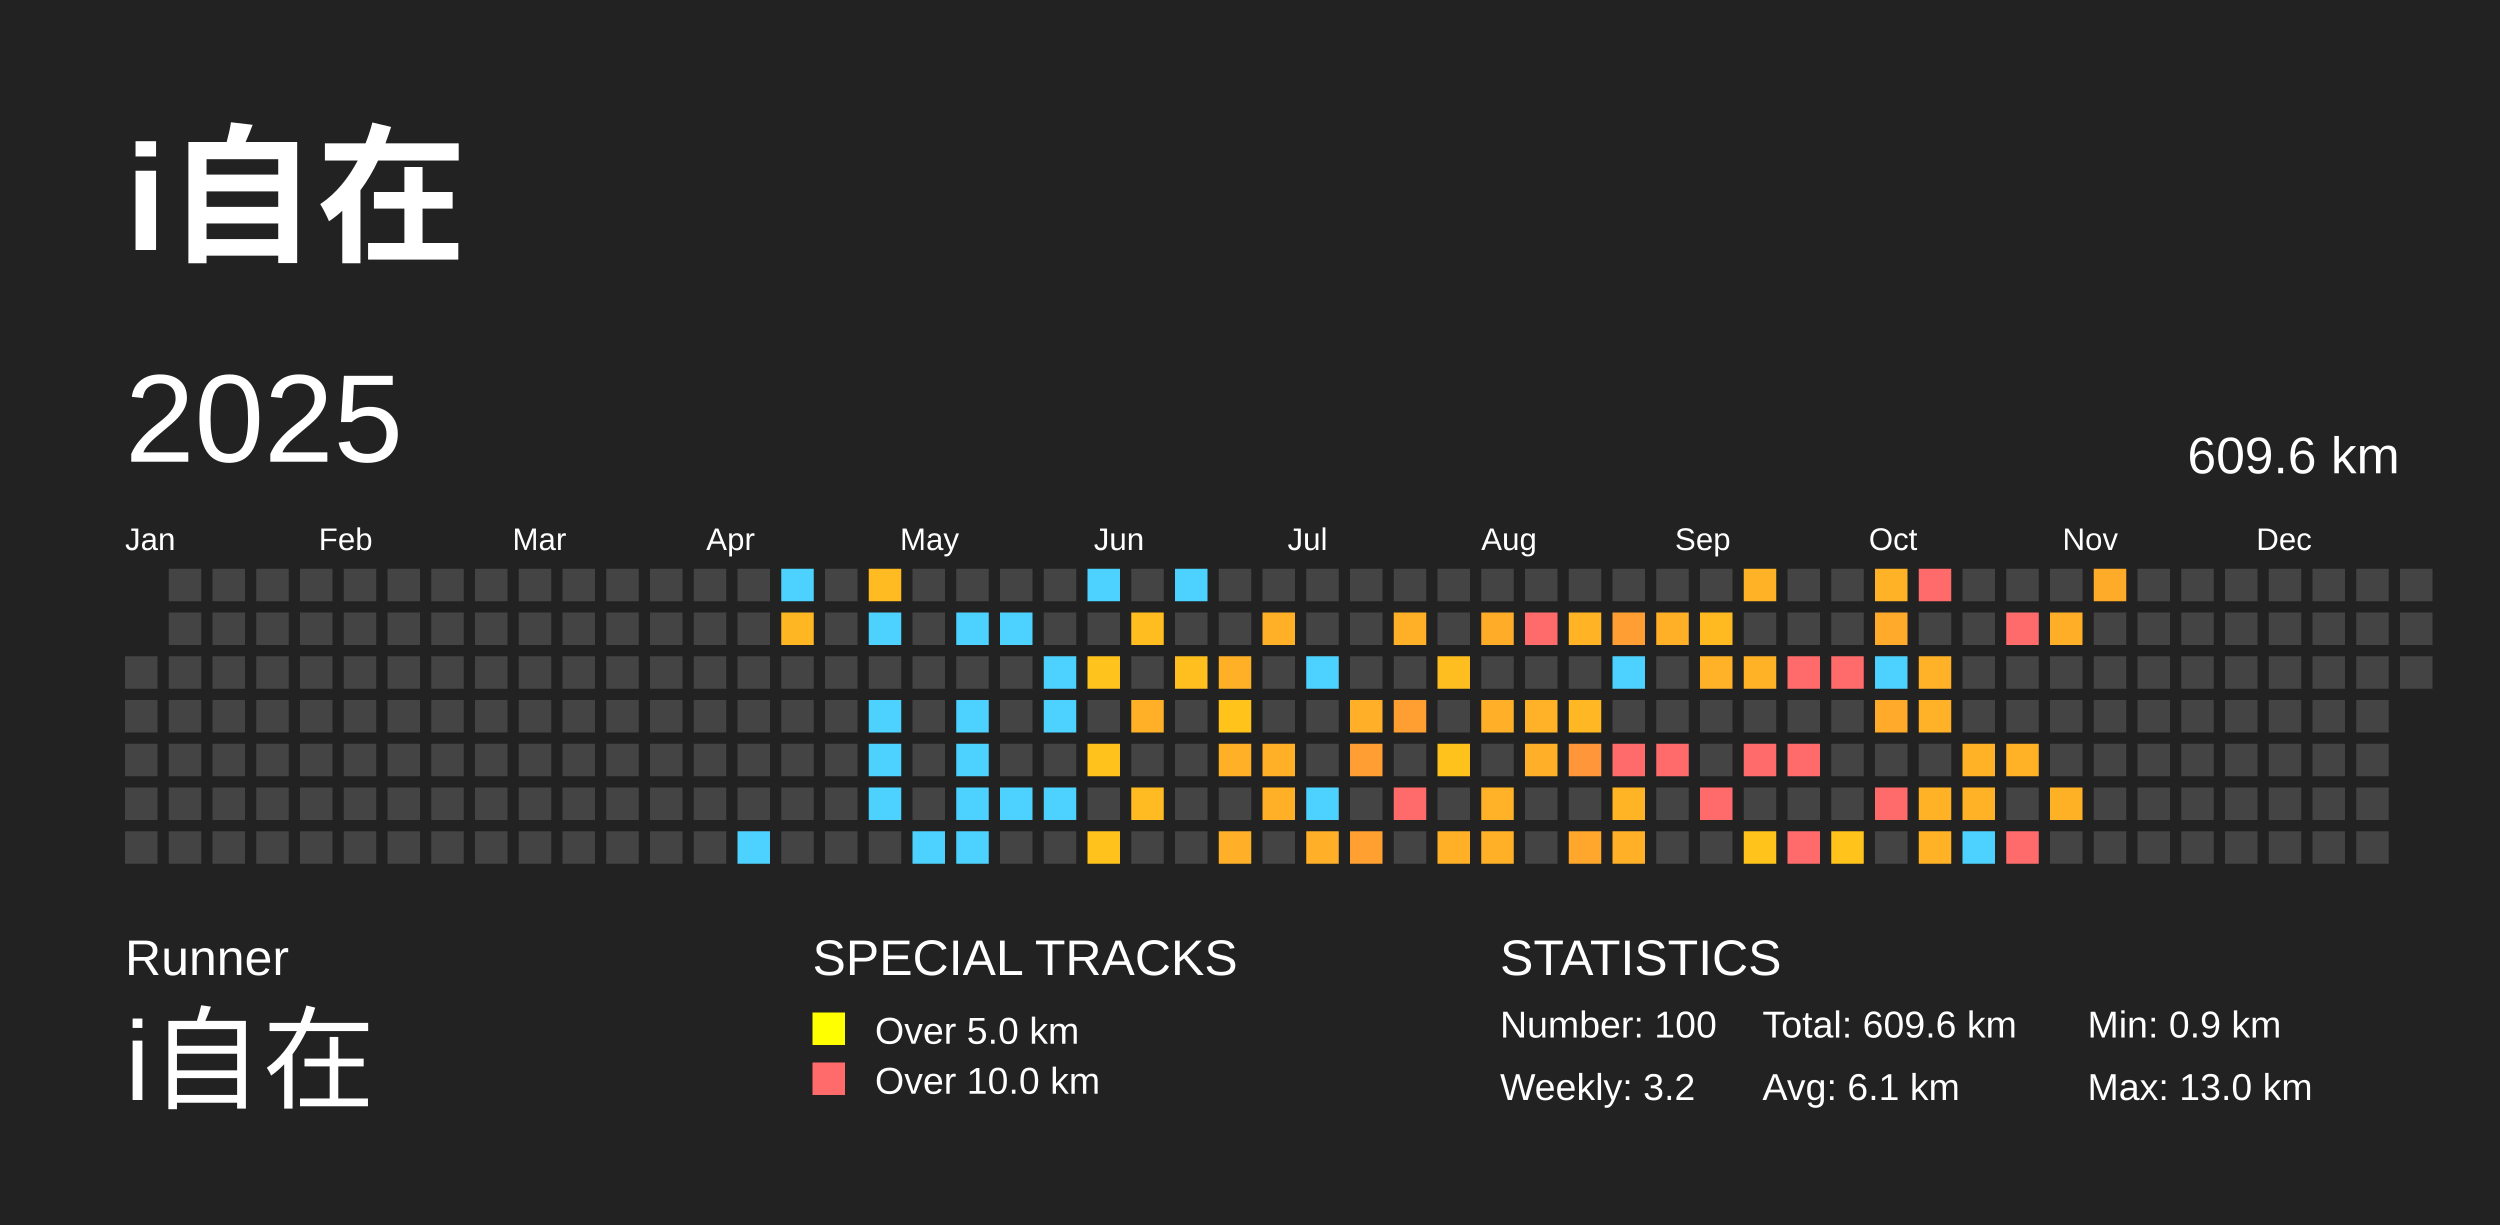
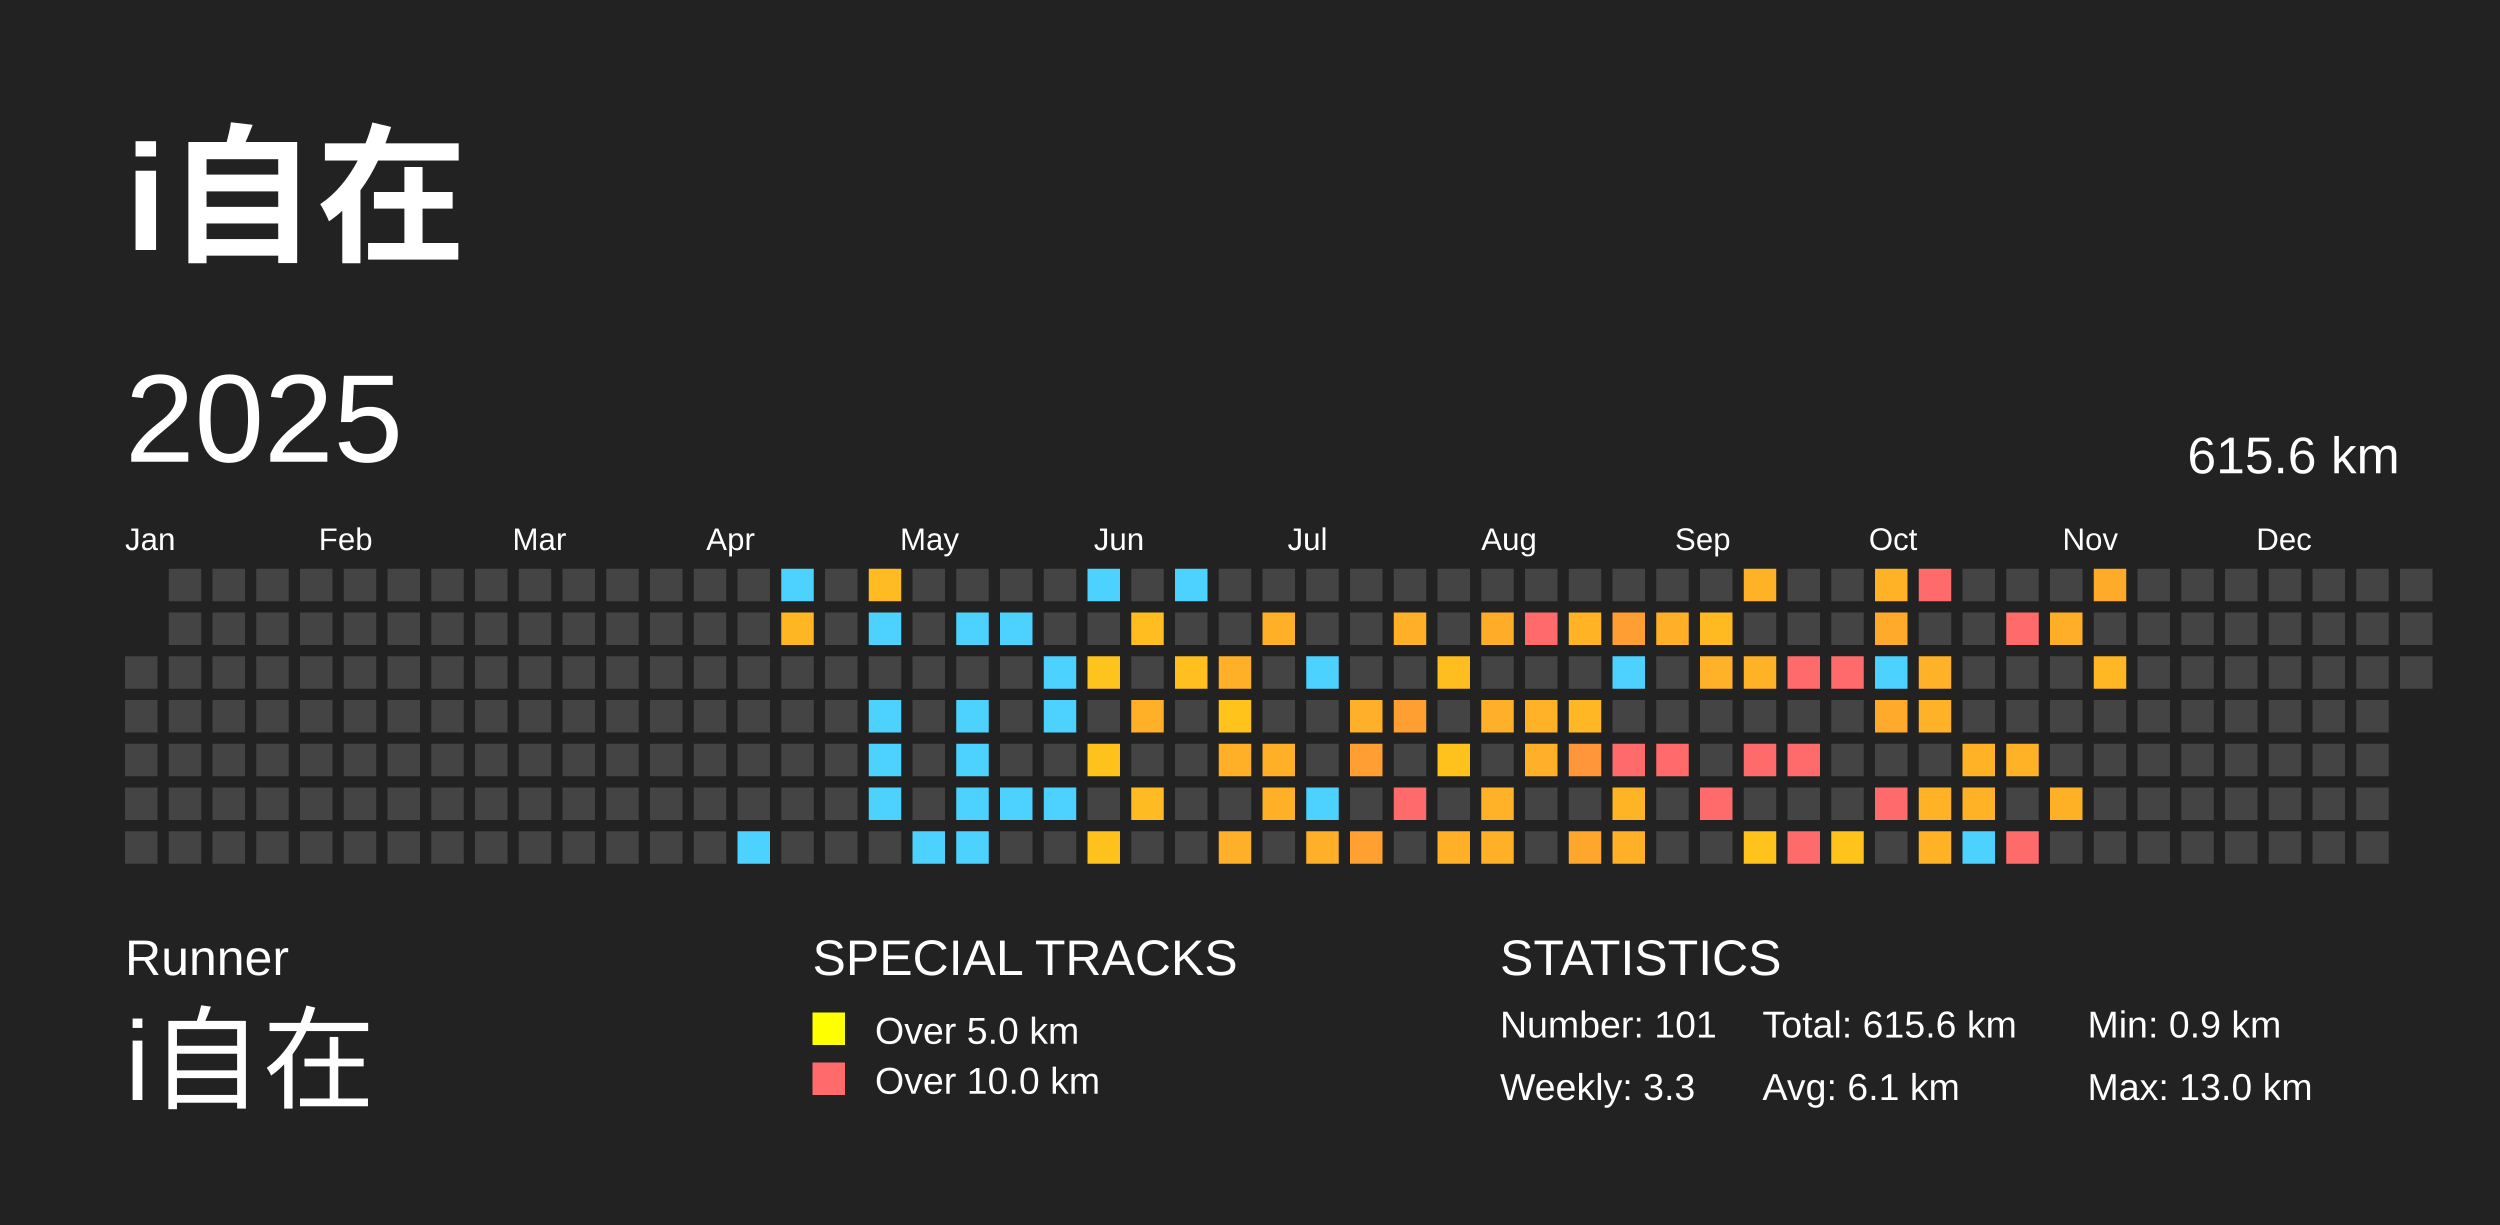
<svg xmlns="http://www.w3.org/2000/svg" baseProfile="full" height="98mm" version="1.1" viewBox="0,0,200,98" width="200mm">
  <defs />
  <rect fill="#222222" height="98" width="200" x="0" y="0" />
  <text fill="#FFFFFF" style="font-size:12px; font-family:Arial; font-weight:bold;" x="10" y="20">i自在</text>
  <text fill="#FFFFFF" style="font-size:4px; font-family:Arial" x="10" y="78">Runner</text>
  <text fill="#FFFFFF" style="font-size:9px; font-family:Arial" x="10" y="88">i自在</text>
  <text fill="#FFFFFF" style="font-size:4px; font-family:Arial" x="65" y="78">SPECIAL TRACKS</text>
  <rect fill="#FFFF00" height="2.6" width="2.6" x="65" y="81" />
  <text fill="#FFFFFF" style="font-size:3px; font-family:Arial" x="70" y="83.5">Over 5.0 km</text>
  <rect fill="#FF6B6B" height="2.6" width="2.6" x="65" y="85" />
  <text fill="#FFFFFF" style="font-size:3px; font-family:Arial" x="70" y="87.5">Over 10.0 km</text>
  <text fill="#FFFFFF" style="font-size:4px; font-family:Arial" x="120" y="78">STATISTICS</text>
-   <text fill="#FFFFFF" style="font-size:3px; font-family:Arial" x="120" y="83">Number: 100</text>
-   <text fill="#FFFFFF" style="font-size:3px; font-family:Arial" x="120" y="88">Weekly: 3.2</text>
-   <text fill="#FFFFFF" style="font-size:3px; font-family:Arial" x="141" y="83">Total: 609.6 km</text>
+   <text fill="#FFFFFF" style="font-size:3px; font-family:Arial" x="120" y="83">Number: 101</text>
+   <text fill="#FFFFFF" style="font-size:3px; font-family:Arial" x="120" y="88">Weekly: 3.3</text>
+   <text fill="#FFFFFF" style="font-size:3px; font-family:Arial" x="141" y="83">Total: 615.6 km</text>
  <text fill="#FFFFFF" style="font-size:3px; font-family:Arial" x="141" y="88">Avg: 6.1 km</text>
  <text fill="#FFFFFF" style="font-size:3px; font-family:Arial" x="167" y="83">Min: 0.9 km</text>
  <text fill="#FFFFFF" style="font-size:3px; font-family:Arial" x="167" y="88">Max: 13.0 km</text>
  <text dominant-baseline="hanging" fill="#FFFFFF" style="font-size:10.0px; font-family:Arial;" x="10" y="30">2025</text>
-   <text dominant-baseline="hanging" fill="#FFFFFF" style="font-size:4.125px; font-family:Arial;" x="175" y="35">609.6 km</text>
+   <text dominant-baseline="hanging" fill="#FFFFFF" style="font-size:4.125px; font-family:Arial;" x="175" y="35">615.6 km</text>
  <text fill="#FFFFFF" style="font-size:2.5px; font-family:Arial" x="10.0" y="44">Jan</text>
  <text fill="#FFFFFF" style="font-size:2.5px; font-family:Arial" x="25.5" y="44">Feb</text>
  <text fill="#FFFFFF" style="font-size:2.5px; font-family:Arial" x="41.0" y="44">Mar</text>
  <text fill="#FFFFFF" style="font-size:2.5px; font-family:Arial" x="56.5" y="44">Apr</text>
  <text fill="#FFFFFF" style="font-size:2.5px; font-family:Arial" x="72.0" y="44">May</text>
  <text fill="#FFFFFF" style="font-size:2.5px; font-family:Arial" x="87.5" y="44">Jun</text>
  <text fill="#FFFFFF" style="font-size:2.5px; font-family:Arial" x="103.0" y="44">Jul</text>
  <text fill="#FFFFFF" style="font-size:2.5px; font-family:Arial" x="118.5" y="44">Aug</text>
  <text fill="#FFFFFF" style="font-size:2.5px; font-family:Arial" x="134.0" y="44">Sep</text>
  <text fill="#FFFFFF" style="font-size:2.5px; font-family:Arial" x="149.5" y="44">Oct</text>
  <text fill="#FFFFFF" style="font-size:2.5px; font-family:Arial" x="165.0" y="44">Nov</text>
  <text fill="#FFFFFF" style="font-size:2.5px; font-family:Arial" x="180.5" y="44">Dec</text>
  <rect fill="#444444" height="2.6" width="2.6" x="10.0" y="52.5" />
  <rect fill="#444444" height="2.6" width="2.6" x="10.0" y="56.0" />
  <rect fill="#444444" height="2.6" width="2.6" x="10.0" y="59.5" />
  <rect fill="#444444" height="2.6" width="2.6" x="10.0" y="63.0" />
  <rect fill="#444444" height="2.6" width="2.6" x="10.0" y="66.5" />
  <rect fill="#444444" height="2.6" width="2.6" x="13.5" y="45.5" />
  <rect fill="#444444" height="2.6" width="2.6" x="13.5" y="49.0" />
  <rect fill="#444444" height="2.6" width="2.6" x="13.5" y="52.5" />
  <rect fill="#444444" height="2.6" width="2.6" x="13.5" y="56.0" />
  <rect fill="#444444" height="2.6" width="2.6" x="13.5" y="59.5" />
  <rect fill="#444444" height="2.6" width="2.6" x="13.5" y="63.0" />
  <rect fill="#444444" height="2.6" width="2.6" x="13.5" y="66.5" />
  <rect fill="#444444" height="2.6" width="2.6" x="17.0" y="45.5" />
  <rect fill="#444444" height="2.6" width="2.6" x="17.0" y="49.0" />
  <rect fill="#444444" height="2.6" width="2.6" x="17.0" y="52.5" />
  <rect fill="#444444" height="2.6" width="2.6" x="17.0" y="56.0" />
  <rect fill="#444444" height="2.6" width="2.6" x="17.0" y="59.5" />
  <rect fill="#444444" height="2.6" width="2.6" x="17.0" y="63.0" />
  <rect fill="#444444" height="2.6" width="2.6" x="17.0" y="66.5" />
  <rect fill="#444444" height="2.6" width="2.6" x="20.5" y="45.5" />
  <rect fill="#444444" height="2.6" width="2.6" x="20.5" y="49.0" />
  <rect fill="#444444" height="2.6" width="2.6" x="20.5" y="52.5" />
  <rect fill="#444444" height="2.6" width="2.6" x="20.5" y="56.0" />
  <rect fill="#444444" height="2.6" width="2.6" x="20.5" y="59.5" />
  <rect fill="#444444" height="2.6" width="2.6" x="20.5" y="63.0" />
  <rect fill="#444444" height="2.6" width="2.6" x="20.5" y="66.5" />
  <rect fill="#444444" height="2.6" width="2.6" x="24.0" y="45.5" />
  <rect fill="#444444" height="2.6" width="2.6" x="24.0" y="49.0" />
  <rect fill="#444444" height="2.6" width="2.6" x="24.0" y="52.5" />
  <rect fill="#444444" height="2.6" width="2.6" x="24.0" y="56.0" />
  <rect fill="#444444" height="2.6" width="2.6" x="24.0" y="59.5" />
  <rect fill="#444444" height="2.6" width="2.6" x="24.0" y="63.0" />
  <rect fill="#444444" height="2.6" width="2.6" x="24.0" y="66.5" />
  <rect fill="#444444" height="2.6" width="2.6" x="27.5" y="45.5" />
  <rect fill="#444444" height="2.6" width="2.6" x="27.5" y="49.0" />
  <rect fill="#444444" height="2.6" width="2.6" x="27.5" y="52.5" />
  <rect fill="#444444" height="2.6" width="2.6" x="27.5" y="56.0" />
  <rect fill="#444444" height="2.6" width="2.6" x="27.5" y="59.5" />
  <rect fill="#444444" height="2.6" width="2.6" x="27.5" y="63.0" />
  <rect fill="#444444" height="2.6" width="2.6" x="27.5" y="66.5" />
  <rect fill="#444444" height="2.6" width="2.6" x="31.0" y="45.5" />
  <rect fill="#444444" height="2.6" width="2.6" x="31.0" y="49.0" />
  <rect fill="#444444" height="2.6" width="2.6" x="31.0" y="52.5" />
  <rect fill="#444444" height="2.6" width="2.6" x="31.0" y="56.0" />
  <rect fill="#444444" height="2.6" width="2.6" x="31.0" y="59.5" />
  <rect fill="#444444" height="2.6" width="2.6" x="31.0" y="63.0" />
  <rect fill="#444444" height="2.6" width="2.6" x="31.0" y="66.5" />
  <rect fill="#444444" height="2.6" width="2.6" x="34.5" y="45.5" />
  <rect fill="#444444" height="2.6" width="2.6" x="34.5" y="49.0" />
  <rect fill="#444444" height="2.6" width="2.6" x="34.5" y="52.5" />
  <rect fill="#444444" height="2.6" width="2.6" x="34.5" y="56.0" />
  <rect fill="#444444" height="2.6" width="2.6" x="34.5" y="59.5" />
  <rect fill="#444444" height="2.6" width="2.6" x="34.5" y="63.0" />
  <rect fill="#444444" height="2.6" width="2.6" x="34.5" y="66.5" />
  <rect fill="#444444" height="2.6" width="2.6" x="38.0" y="45.5" />
  <rect fill="#444444" height="2.6" width="2.6" x="38.0" y="49.0" />
  <rect fill="#444444" height="2.6" width="2.6" x="38.0" y="52.5" />
  <rect fill="#444444" height="2.6" width="2.6" x="38.0" y="56.0" />
  <rect fill="#444444" height="2.6" width="2.6" x="38.0" y="59.5" />
  <rect fill="#444444" height="2.6" width="2.6" x="38.0" y="63.0" />
  <rect fill="#444444" height="2.6" width="2.6" x="38.0" y="66.5" />
  <rect fill="#444444" height="2.6" width="2.6" x="41.5" y="45.5" />
  <rect fill="#444444" height="2.6" width="2.6" x="41.5" y="49.0" />
  <rect fill="#444444" height="2.6" width="2.6" x="41.5" y="52.5" />
  <rect fill="#444444" height="2.6" width="2.6" x="41.5" y="56.0" />
  <rect fill="#444444" height="2.6" width="2.6" x="41.5" y="59.5" />
  <rect fill="#444444" height="2.6" width="2.6" x="41.5" y="63.0" />
  <rect fill="#444444" height="2.6" width="2.6" x="41.5" y="66.5" />
  <rect fill="#444444" height="2.6" width="2.6" x="45.0" y="45.5" />
  <rect fill="#444444" height="2.6" width="2.6" x="45.0" y="49.0" />
  <rect fill="#444444" height="2.6" width="2.6" x="45.0" y="52.5" />
  <rect fill="#444444" height="2.6" width="2.6" x="45.0" y="56.0" />
  <rect fill="#444444" height="2.6" width="2.6" x="45.0" y="59.5" />
  <rect fill="#444444" height="2.6" width="2.6" x="45.0" y="63.0" />
  <rect fill="#444444" height="2.6" width="2.6" x="45.0" y="66.5" />
  <rect fill="#444444" height="2.6" width="2.6" x="48.5" y="45.5" />
  <rect fill="#444444" height="2.6" width="2.6" x="48.5" y="49.0" />
  <rect fill="#444444" height="2.6" width="2.6" x="48.5" y="52.5" />
  <rect fill="#444444" height="2.6" width="2.6" x="48.5" y="56.0" />
  <rect fill="#444444" height="2.6" width="2.6" x="48.5" y="59.5" />
  <rect fill="#444444" height="2.6" width="2.6" x="48.5" y="63.0" />
  <rect fill="#444444" height="2.6" width="2.6" x="48.5" y="66.5" />
  <rect fill="#444444" height="2.6" width="2.6" x="52.0" y="45.5" />
  <rect fill="#444444" height="2.6" width="2.6" x="52.0" y="49.0" />
  <rect fill="#444444" height="2.6" width="2.6" x="52.0" y="52.5" />
  <rect fill="#444444" height="2.6" width="2.6" x="52.0" y="56.0" />
  <rect fill="#444444" height="2.6" width="2.6" x="52.0" y="59.5" />
  <rect fill="#444444" height="2.6" width="2.6" x="52.0" y="63.0" />
  <rect fill="#444444" height="2.6" width="2.6" x="52.0" y="66.5" />
  <rect fill="#444444" height="2.6" width="2.6" x="55.5" y="45.5" />
  <rect fill="#444444" height="2.6" width="2.6" x="55.5" y="49.0" />
  <rect fill="#444444" height="2.6" width="2.6" x="55.5" y="52.5" />
  <rect fill="#444444" height="2.6" width="2.6" x="55.5" y="56.0" />
  <rect fill="#444444" height="2.6" width="2.6" x="55.5" y="59.5" />
  <rect fill="#444444" height="2.6" width="2.6" x="55.5" y="63.0" />
  <rect fill="#444444" height="2.6" width="2.6" x="55.5" y="66.5" />
  <rect fill="#444444" height="2.6" width="2.6" x="59.0" y="45.5" />
  <rect fill="#444444" height="2.6" width="2.6" x="59.0" y="49.0" />
  <rect fill="#444444" height="2.6" width="2.6" x="59.0" y="52.5" />
  <rect fill="#444444" height="2.6" width="2.6" x="59.0" y="56.0" />
  <rect fill="#444444" height="2.6" width="2.6" x="59.0" y="59.5" />
  <rect fill="#444444" height="2.6" width="2.6" x="59.0" y="63.0" />
  <rect fill="#4dd2ff" height="2.6" width="2.6" x="59.0" y="66.5" />
  <rect fill="#4dd2ff" height="2.6" width="2.6" x="62.5" y="45.5" />
  <rect fill="#ffb623" height="2.6" width="2.6" x="62.5" y="49.0" />
  <rect fill="#444444" height="2.6" width="2.6" x="62.5" y="52.5" />
  <rect fill="#444444" height="2.6" width="2.6" x="62.5" y="56.0" />
  <rect fill="#444444" height="2.6" width="2.6" x="62.5" y="59.5" />
  <rect fill="#444444" height="2.6" width="2.6" x="62.5" y="63.0" />
  <rect fill="#444444" height="2.6" width="2.6" x="62.5" y="66.5" />
  <rect fill="#444444" height="2.6" width="2.6" x="66.0" y="45.5" />
  <rect fill="#444444" height="2.6" width="2.6" x="66.0" y="49.0" />
  <rect fill="#444444" height="2.6" width="2.6" x="66.0" y="52.5" />
  <rect fill="#444444" height="2.6" width="2.6" x="66.0" y="56.0" />
  <rect fill="#444444" height="2.6" width="2.6" x="66.0" y="59.5" />
  <rect fill="#444444" height="2.6" width="2.6" x="66.0" y="63.0" />
  <rect fill="#444444" height="2.6" width="2.6" x="66.0" y="66.5" />
  <rect fill="#ffbb21" height="2.6" width="2.6" x="69.5" y="45.5" />
  <rect fill="#4dd2ff" height="2.6" width="2.6" x="69.5" y="49.0" />
  <rect fill="#444444" height="2.6" width="2.6" x="69.5" y="52.5" />
  <rect fill="#4dd2ff" height="2.6" width="2.6" x="69.5" y="56.0" />
  <rect fill="#4dd2ff" height="2.6" width="2.6" x="69.5" y="59.5" />
  <rect fill="#4dd2ff" height="2.6" width="2.6" x="69.5" y="63.0" />
  <rect fill="#444444" height="2.6" width="2.6" x="69.5" y="66.5" />
  <rect fill="#444444" height="2.6" width="2.6" x="73.0" y="45.5" />
  <rect fill="#444444" height="2.6" width="2.6" x="73.0" y="49.0" />
  <rect fill="#444444" height="2.6" width="2.6" x="73.0" y="52.5" />
  <rect fill="#444444" height="2.6" width="2.6" x="73.0" y="56.0" />
  <rect fill="#444444" height="2.6" width="2.6" x="73.0" y="59.5" />
  <rect fill="#444444" height="2.6" width="2.6" x="73.0" y="63.0" />
  <rect fill="#4dd2ff" height="2.6" width="2.6" x="73.0" y="66.5" />
  <rect fill="#444444" height="2.6" width="2.6" x="76.5" y="45.5" />
  <rect fill="#4dd2ff" height="2.6" width="2.6" x="76.5" y="49.0" />
  <rect fill="#444444" height="2.6" width="2.6" x="76.5" y="52.5" />
  <rect fill="#4dd2ff" height="2.6" width="2.6" x="76.5" y="56.0" />
  <rect fill="#4dd2ff" height="2.6" width="2.6" x="76.5" y="59.5" />
  <rect fill="#4dd2ff" height="2.6" width="2.6" x="76.5" y="63.0" />
  <rect fill="#4dd2ff" height="2.6" width="2.6" x="76.5" y="66.5" />
  <rect fill="#444444" height="2.6" width="2.6" x="80.0" y="45.5" />
  <rect fill="#4dd2ff" height="2.6" width="2.6" x="80.0" y="49.0" />
  <rect fill="#444444" height="2.6" width="2.6" x="80.0" y="52.5" />
  <rect fill="#444444" height="2.6" width="2.6" x="80.0" y="56.0" />
  <rect fill="#444444" height="2.6" width="2.6" x="80.0" y="59.5" />
  <rect fill="#4dd2ff" height="2.6" width="2.6" x="80.0" y="63.0" />
  <rect fill="#444444" height="2.6" width="2.6" x="80.0" y="66.5" />
  <rect fill="#444444" height="2.6" width="2.6" x="83.5" y="45.5" />
  <rect fill="#444444" height="2.6" width="2.6" x="83.5" y="49.0" />
  <rect fill="#4dd2ff" height="2.6" width="2.6" x="83.5" y="52.5" />
  <rect fill="#4dd2ff" height="2.6" width="2.6" x="83.5" y="56.0" />
  <rect fill="#444444" height="2.6" width="2.6" x="83.5" y="59.5" />
  <rect fill="#4dd2ff" height="2.6" width="2.6" x="83.5" y="63.0" />
  <rect fill="#444444" height="2.6" width="2.6" x="83.5" y="66.5" />
  <rect fill="#4dd2ff" height="2.6" width="2.6" x="87.0" y="45.5" />
  <rect fill="#444444" height="2.6" width="2.6" x="87.0" y="49.0" />
  <rect fill="#ffc31d" height="2.6" width="2.6" x="87.0" y="52.5" />
  <rect fill="#444444" height="2.6" width="2.6" x="87.0" y="56.0" />
  <rect fill="#ffc21d" height="2.6" width="2.6" x="87.0" y="59.5" />
  <rect fill="#444444" height="2.6" width="2.6" x="87.0" y="63.0" />
  <rect fill="#ffc21d" height="2.6" width="2.6" x="87.0" y="66.5" />
  <rect fill="#444444" height="2.6" width="2.6" x="90.5" y="45.5" />
  <rect fill="#ffbd1f" height="2.6" width="2.6" x="90.5" y="49.0" />
  <rect fill="#444444" height="2.6" width="2.6" x="90.5" y="52.5" />
  <rect fill="#ffb027" height="2.6" width="2.6" x="90.5" y="56.0" />
  <rect fill="#444444" height="2.6" width="2.6" x="90.5" y="59.5" />
  <rect fill="#ffbb21" height="2.6" width="2.6" x="90.5" y="63.0" />
  <rect fill="#444444" height="2.6" width="2.6" x="90.5" y="66.5" />
  <rect fill="#4dd2ff" height="2.6" width="2.6" x="94.0" y="45.5" />
  <rect fill="#444444" height="2.6" width="2.6" x="94.0" y="49.0" />
  <rect fill="#ffbf1e" height="2.6" width="2.6" x="94.0" y="52.5" />
  <rect fill="#444444" height="2.6" width="2.6" x="94.0" y="56.0" />
  <rect fill="#444444" height="2.6" width="2.6" x="94.0" y="59.5" />
  <rect fill="#444444" height="2.6" width="2.6" x="94.0" y="63.0" />
  <rect fill="#444444" height="2.6" width="2.6" x="94.0" y="66.5" />
  <rect fill="#444444" height="2.6" width="2.6" x="97.5" y="45.5" />
  <rect fill="#444444" height="2.6" width="2.6" x="97.5" y="49.0" />
  <rect fill="#ffb027" height="2.6" width="2.6" x="97.5" y="52.5" />
  <rect fill="#ffc31c" height="2.6" width="2.6" x="97.5" y="56.0" />
  <rect fill="#ffb027" height="2.6" width="2.6" x="97.5" y="59.5" />
  <rect fill="#444444" height="2.6" width="2.6" x="97.5" y="63.0" />
  <rect fill="#ffaf28" height="2.6" width="2.6" x="97.5" y="66.5" />
  <rect fill="#444444" height="2.6" width="2.6" x="101.0" y="45.5" />
  <rect fill="#ffb027" height="2.6" width="2.6" x="101.0" y="49.0" />
  <rect fill="#444444" height="2.6" width="2.6" x="101.0" y="52.5" />
  <rect fill="#444444" height="2.6" width="2.6" x="101.0" y="56.0" />
  <rect fill="#ffb027" height="2.6" width="2.6" x="101.0" y="59.5" />
  <rect fill="#ffb027" height="2.6" width="2.6" x="101.0" y="63.0" />
  <rect fill="#444444" height="2.6" width="2.6" x="101.0" y="66.5" />
  <rect fill="#444444" height="2.6" width="2.6" x="104.5" y="45.5" />
  <rect fill="#444444" height="2.6" width="2.6" x="104.5" y="49.0" />
  <rect fill="#4dd2ff" height="2.6" width="2.6" x="104.5" y="52.5" />
  <rect fill="#444444" height="2.6" width="2.6" x="104.5" y="56.0" />
  <rect fill="#444444" height="2.6" width="2.6" x="104.5" y="59.5" />
  <rect fill="#4dd2ff" height="2.6" width="2.6" x="104.5" y="63.0" />
  <rect fill="#ffaf28" height="2.6" width="2.6" x="104.5" y="66.5" />
  <rect fill="#444444" height="2.6" width="2.6" x="108.0" y="45.5" />
  <rect fill="#444444" height="2.6" width="2.6" x="108.0" y="49.0" />
  <rect fill="#444444" height="2.6" width="2.6" x="108.0" y="52.5" />
  <rect fill="#ffaf28" height="2.6" width="2.6" x="108.0" y="56.0" />
  <rect fill="#ff9e33" height="2.6" width="2.6" x="108.0" y="59.5" />
  <rect fill="#444444" height="2.6" width="2.6" x="108.0" y="63.0" />
  <rect fill="#ffa031" height="2.6" width="2.6" x="108.0" y="66.5" />
  <rect fill="#444444" height="2.6" width="2.6" x="111.5" y="45.5" />
  <rect fill="#ffb027" height="2.6" width="2.6" x="111.5" y="49.0" />
  <rect fill="#444444" height="2.6" width="2.6" x="111.5" y="52.5" />
  <rect fill="#ff9f32" height="2.6" width="2.6" x="111.5" y="56.0" />
  <rect fill="#444444" height="2.6" width="2.6" x="111.5" y="59.5" />
  <rect fill="#FF6B6B" height="2.6" width="2.6" x="111.5" y="63.0" />
  <rect fill="#444444" height="2.6" width="2.6" x="111.5" y="66.5" />
  <rect fill="#444444" height="2.6" width="2.6" x="115.0" y="45.5" />
  <rect fill="#444444" height="2.6" width="2.6" x="115.0" y="49.0" />
  <rect fill="#ffbe1f" height="2.6" width="2.6" x="115.0" y="52.5" />
  <rect fill="#444444" height="2.6" width="2.6" x="115.0" y="56.0" />
  <rect fill="#ffc21d" height="2.6" width="2.6" x="115.0" y="59.5" />
  <rect fill="#444444" height="2.6" width="2.6" x="115.0" y="63.0" />
  <rect fill="#ffb027" height="2.6" width="2.6" x="115.0" y="66.5" />
  <rect fill="#444444" height="2.6" width="2.6" x="118.5" y="45.5" />
  <rect fill="#ffad29" height="2.6" width="2.6" x="118.5" y="49.0" />
  <rect fill="#444444" height="2.6" width="2.6" x="118.5" y="52.5" />
  <rect fill="#ffaf28" height="2.6" width="2.6" x="118.5" y="56.0" />
  <rect fill="#444444" height="2.6" width="2.6" x="118.5" y="59.5" />
  <rect fill="#ffb127" height="2.6" width="2.6" x="118.5" y="63.0" />
  <rect fill="#ffb027" height="2.6" width="2.6" x="118.5" y="66.5" />
  <rect fill="#444444" height="2.6" width="2.6" x="122.0" y="45.5" />
  <rect fill="#FF6B6B" height="2.6" width="2.6" x="122.0" y="49.0" />
  <rect fill="#444444" height="2.6" width="2.6" x="122.0" y="52.5" />
  <rect fill="#ffb127" height="2.6" width="2.6" x="122.0" y="56.0" />
  <rect fill="#ffaf28" height="2.6" width="2.6" x="122.0" y="59.5" />
  <rect fill="#444444" height="2.6" width="2.6" x="122.0" y="63.0" />
  <rect fill="#444444" height="2.6" width="2.6" x="122.0" y="66.5" />
  <rect fill="#444444" height="2.6" width="2.6" x="125.5" y="45.5" />
  <rect fill="#ffb325" height="2.6" width="2.6" x="125.5" y="49.0" />
  <rect fill="#444444" height="2.6" width="2.6" x="125.5" y="52.5" />
  <rect fill="#ffb723" height="2.6" width="2.6" x="125.5" y="56.0" />
  <rect fill="#ff9639" height="2.6" width="2.6" x="125.5" y="59.5" />
  <rect fill="#444444" height="2.6" width="2.6" x="125.5" y="63.0" />
  <rect fill="#ffa72d" height="2.6" width="2.6" x="125.5" y="66.5" />
  <rect fill="#444444" height="2.6" width="2.6" x="129.0" y="45.5" />
  <rect fill="#ff9e33" height="2.6" width="2.6" x="129.0" y="49.0" />
  <rect fill="#4dd2ff" height="2.6" width="2.6" x="129.0" y="52.5" />
  <rect fill="#444444" height="2.6" width="2.6" x="129.0" y="56.0" />
  <rect fill="#FF6B6B" height="2.6" width="2.6" x="129.0" y="59.5" />
  <rect fill="#ffb425" height="2.6" width="2.6" x="129.0" y="63.0" />
  <rect fill="#ffb027" height="2.6" width="2.6" x="129.0" y="66.5" />
  <rect fill="#444444" height="2.6" width="2.6" x="132.5" y="45.5" />
  <rect fill="#ffb027" height="2.6" width="2.6" x="132.5" y="49.0" />
  <rect fill="#444444" height="2.6" width="2.6" x="132.5" y="52.5" />
  <rect fill="#444444" height="2.6" width="2.6" x="132.5" y="56.0" />
  <rect fill="#FF6B6B" height="2.6" width="2.6" x="132.5" y="59.5" />
  <rect fill="#444444" height="2.6" width="2.6" x="132.5" y="63.0" />
  <rect fill="#444444" height="2.6" width="2.6" x="132.5" y="66.5" />
  <rect fill="#444444" height="2.6" width="2.6" x="136.0" y="45.5" />
  <rect fill="#ffba21" height="2.6" width="2.6" x="136.0" y="49.0" />
  <rect fill="#ffb127" height="2.6" width="2.6" x="136.0" y="52.5" />
  <rect fill="#444444" height="2.6" width="2.6" x="136.0" y="56.0" />
  <rect fill="#444444" height="2.6" width="2.6" x="136.0" y="59.5" />
  <rect fill="#FF6B6B" height="2.6" width="2.6" x="136.0" y="63.0" />
  <rect fill="#444444" height="2.6" width="2.6" x="136.0" y="66.5" />
  <rect fill="#ffb226" height="2.6" width="2.6" x="139.5" y="45.5" />
  <rect fill="#444444" height="2.6" width="2.6" x="139.5" y="49.0" />
  <rect fill="#ffb226" height="2.6" width="2.6" x="139.5" y="52.5" />
  <rect fill="#444444" height="2.6" width="2.6" x="139.5" y="56.0" />
  <rect fill="#FF6B6B" height="2.6" width="2.6" x="139.5" y="59.5" />
  <rect fill="#444444" height="2.6" width="2.6" x="139.5" y="63.0" />
  <rect fill="#ffc31c" height="2.6" width="2.6" x="139.5" y="66.5" />
  <rect fill="#444444" height="2.6" width="2.6" x="143.0" y="45.5" />
  <rect fill="#444444" height="2.6" width="2.6" x="143.0" y="49.0" />
  <rect fill="#FF6B6B" height="2.6" width="2.6" x="143.0" y="52.5" />
  <rect fill="#444444" height="2.6" width="2.6" x="143.0" y="56.0" />
  <rect fill="#FF6B6B" height="2.6" width="2.6" x="143.0" y="59.5" />
  <rect fill="#444444" height="2.6" width="2.6" x="143.0" y="63.0" />
  <rect fill="#FF6B6B" height="2.6" width="2.6" x="143.0" y="66.5" />
  <rect fill="#444444" height="2.6" width="2.6" x="146.5" y="45.5" />
  <rect fill="#444444" height="2.6" width="2.6" x="146.5" y="49.0" />
  <rect fill="#FF6B6B" height="2.6" width="2.6" x="146.5" y="52.5" />
  <rect fill="#444444" height="2.6" width="2.6" x="146.5" y="56.0" />
  <rect fill="#444444" height="2.6" width="2.6" x="146.5" y="59.5" />
  <rect fill="#444444" height="2.6" width="2.6" x="146.5" y="63.0" />
  <rect fill="#ffc31c" height="2.6" width="2.6" x="146.5" y="66.5" />
  <rect fill="#ffb226" height="2.6" width="2.6" x="150.0" y="45.5" />
  <rect fill="#ffaa2b" height="2.6" width="2.6" x="150.0" y="49.0" />
  <rect fill="#4dd2ff" height="2.6" width="2.6" x="150.0" y="52.5" />
  <rect fill="#ffaa2b" height="2.6" width="2.6" x="150.0" y="56.0" />
  <rect fill="#444444" height="2.6" width="2.6" x="150.0" y="59.5" />
  <rect fill="#FF6B6B" height="2.6" width="2.6" x="150.0" y="63.0" />
  <rect fill="#444444" height="2.6" width="2.6" x="150.0" y="66.5" />
  <rect fill="#FF6B6B" height="2.6" width="2.6" x="153.5" y="45.5" />
  <rect fill="#444444" height="2.6" width="2.6" x="153.5" y="49.0" />
  <rect fill="#ffb127" height="2.6" width="2.6" x="153.5" y="52.5" />
  <rect fill="#ffb127" height="2.6" width="2.6" x="153.5" y="56.0" />
  <rect fill="#444444" height="2.6" width="2.6" x="153.5" y="59.5" />
  <rect fill="#ffb226" height="2.6" width="2.6" x="153.5" y="63.0" />
  <rect fill="#ffb226" height="2.6" width="2.6" x="153.5" y="66.5" />
  <rect fill="#444444" height="2.6" width="2.6" x="157.0" y="45.5" />
  <rect fill="#444444" height="2.6" width="2.6" x="157.0" y="49.0" />
  <rect fill="#444444" height="2.6" width="2.6" x="157.0" y="52.5" />
  <rect fill="#444444" height="2.6" width="2.6" x="157.0" y="56.0" />
  <rect fill="#ffb226" height="2.6" width="2.6" x="157.0" y="59.5" />
  <rect fill="#ffb226" height="2.6" width="2.6" x="157.0" y="63.0" />
  <rect fill="#4dd2ff" height="2.6" width="2.6" x="157.0" y="66.5" />
  <rect fill="#444444" height="2.6" width="2.6" x="160.5" y="45.5" />
  <rect fill="#FF6B6B" height="2.6" width="2.6" x="160.5" y="49.0" />
  <rect fill="#444444" height="2.6" width="2.6" x="160.5" y="52.5" />
  <rect fill="#444444" height="2.6" width="2.6" x="160.5" y="56.0" />
  <rect fill="#ffb226" height="2.6" width="2.6" x="160.5" y="59.5" />
  <rect fill="#444444" height="2.6" width="2.6" x="160.5" y="63.0" />
  <rect fill="#FF6B6B" height="2.6" width="2.6" x="160.5" y="66.5" />
  <rect fill="#444444" height="2.6" width="2.6" x="164.0" y="45.5" />
  <rect fill="#ffae28" height="2.6" width="2.6" x="164.0" y="49.0" />
  <rect fill="#444444" height="2.6" width="2.6" x="164.0" y="52.5" />
  <rect fill="#444444" height="2.6" width="2.6" x="164.0" y="56.0" />
  <rect fill="#444444" height="2.6" width="2.6" x="164.0" y="59.5" />
  <rect fill="#ffb126" height="2.6" width="2.6" x="164.0" y="63.0" />
  <rect fill="#444444" height="2.6" width="2.6" x="164.0" y="66.5" />
  <rect fill="#ffab2a" height="2.6" width="2.6" x="167.5" y="45.5" />
  <rect fill="#444444" height="2.6" width="2.6" x="167.5" y="49.0" />
-   <rect fill="#444444" height="2.6" width="2.6" x="167.5" y="52.5" />
+   <rect fill="#ffb723" height="2.6" width="2.6" x="167.5" y="52.5" />
  <rect fill="#444444" height="2.6" width="2.6" x="167.5" y="56.0" />
  <rect fill="#444444" height="2.6" width="2.6" x="167.5" y="59.5" />
  <rect fill="#444444" height="2.6" width="2.6" x="167.5" y="63.0" />
  <rect fill="#444444" height="2.6" width="2.6" x="167.5" y="66.5" />
  <rect fill="#444444" height="2.6" width="2.6" x="171.0" y="45.5" />
  <rect fill="#444444" height="2.6" width="2.6" x="171.0" y="49.0" />
  <rect fill="#444444" height="2.6" width="2.6" x="171.0" y="52.5" />
  <rect fill="#444444" height="2.6" width="2.6" x="171.0" y="56.0" />
  <rect fill="#444444" height="2.6" width="2.6" x="171.0" y="59.5" />
  <rect fill="#444444" height="2.6" width="2.6" x="171.0" y="63.0" />
  <rect fill="#444444" height="2.6" width="2.6" x="171.0" y="66.5" />
  <rect fill="#444444" height="2.6" width="2.6" x="174.5" y="45.5" />
  <rect fill="#444444" height="2.6" width="2.6" x="174.5" y="49.0" />
  <rect fill="#444444" height="2.6" width="2.6" x="174.5" y="52.5" />
  <rect fill="#444444" height="2.6" width="2.6" x="174.5" y="56.0" />
  <rect fill="#444444" height="2.6" width="2.6" x="174.5" y="59.5" />
  <rect fill="#444444" height="2.6" width="2.6" x="174.5" y="63.0" />
  <rect fill="#444444" height="2.6" width="2.6" x="174.5" y="66.5" />
  <rect fill="#444444" height="2.6" width="2.6" x="178.0" y="45.5" />
  <rect fill="#444444" height="2.6" width="2.6" x="178.0" y="49.0" />
  <rect fill="#444444" height="2.6" width="2.6" x="178.0" y="52.5" />
  <rect fill="#444444" height="2.6" width="2.6" x="178.0" y="56.0" />
  <rect fill="#444444" height="2.6" width="2.6" x="178.0" y="59.5" />
  <rect fill="#444444" height="2.6" width="2.6" x="178.0" y="63.0" />
  <rect fill="#444444" height="2.6" width="2.6" x="178.0" y="66.5" />
  <rect fill="#444444" height="2.6" width="2.6" x="181.5" y="45.5" />
  <rect fill="#444444" height="2.6" width="2.6" x="181.5" y="49.0" />
  <rect fill="#444444" height="2.6" width="2.6" x="181.5" y="52.5" />
  <rect fill="#444444" height="2.6" width="2.6" x="181.5" y="56.0" />
  <rect fill="#444444" height="2.6" width="2.6" x="181.5" y="59.5" />
  <rect fill="#444444" height="2.6" width="2.6" x="181.5" y="63.0" />
  <rect fill="#444444" height="2.6" width="2.6" x="181.5" y="66.5" />
  <rect fill="#444444" height="2.6" width="2.6" x="185.0" y="45.5" />
  <rect fill="#444444" height="2.6" width="2.6" x="185.0" y="49.0" />
  <rect fill="#444444" height="2.6" width="2.6" x="185.0" y="52.5" />
  <rect fill="#444444" height="2.6" width="2.6" x="185.0" y="56.0" />
  <rect fill="#444444" height="2.6" width="2.6" x="185.0" y="59.5" />
  <rect fill="#444444" height="2.6" width="2.6" x="185.0" y="63.0" />
  <rect fill="#444444" height="2.6" width="2.6" x="185.0" y="66.5" />
  <rect fill="#444444" height="2.6" width="2.6" x="188.5" y="45.5" />
  <rect fill="#444444" height="2.6" width="2.6" x="188.5" y="49.0" />
  <rect fill="#444444" height="2.6" width="2.6" x="188.5" y="52.5" />
  <rect fill="#444444" height="2.6" width="2.6" x="188.5" y="56.0" />
  <rect fill="#444444" height="2.6" width="2.6" x="188.5" y="59.5" />
  <rect fill="#444444" height="2.6" width="2.6" x="188.5" y="63.0" />
  <rect fill="#444444" height="2.6" width="2.6" x="188.5" y="66.5" />
  <rect fill="#444444" height="2.6" width="2.6" x="192.0" y="45.5" />
  <rect fill="#444444" height="2.6" width="2.6" x="192.0" y="49.0" />
  <rect fill="#444444" height="2.6" width="2.6" x="192.0" y="52.5" />
</svg>
